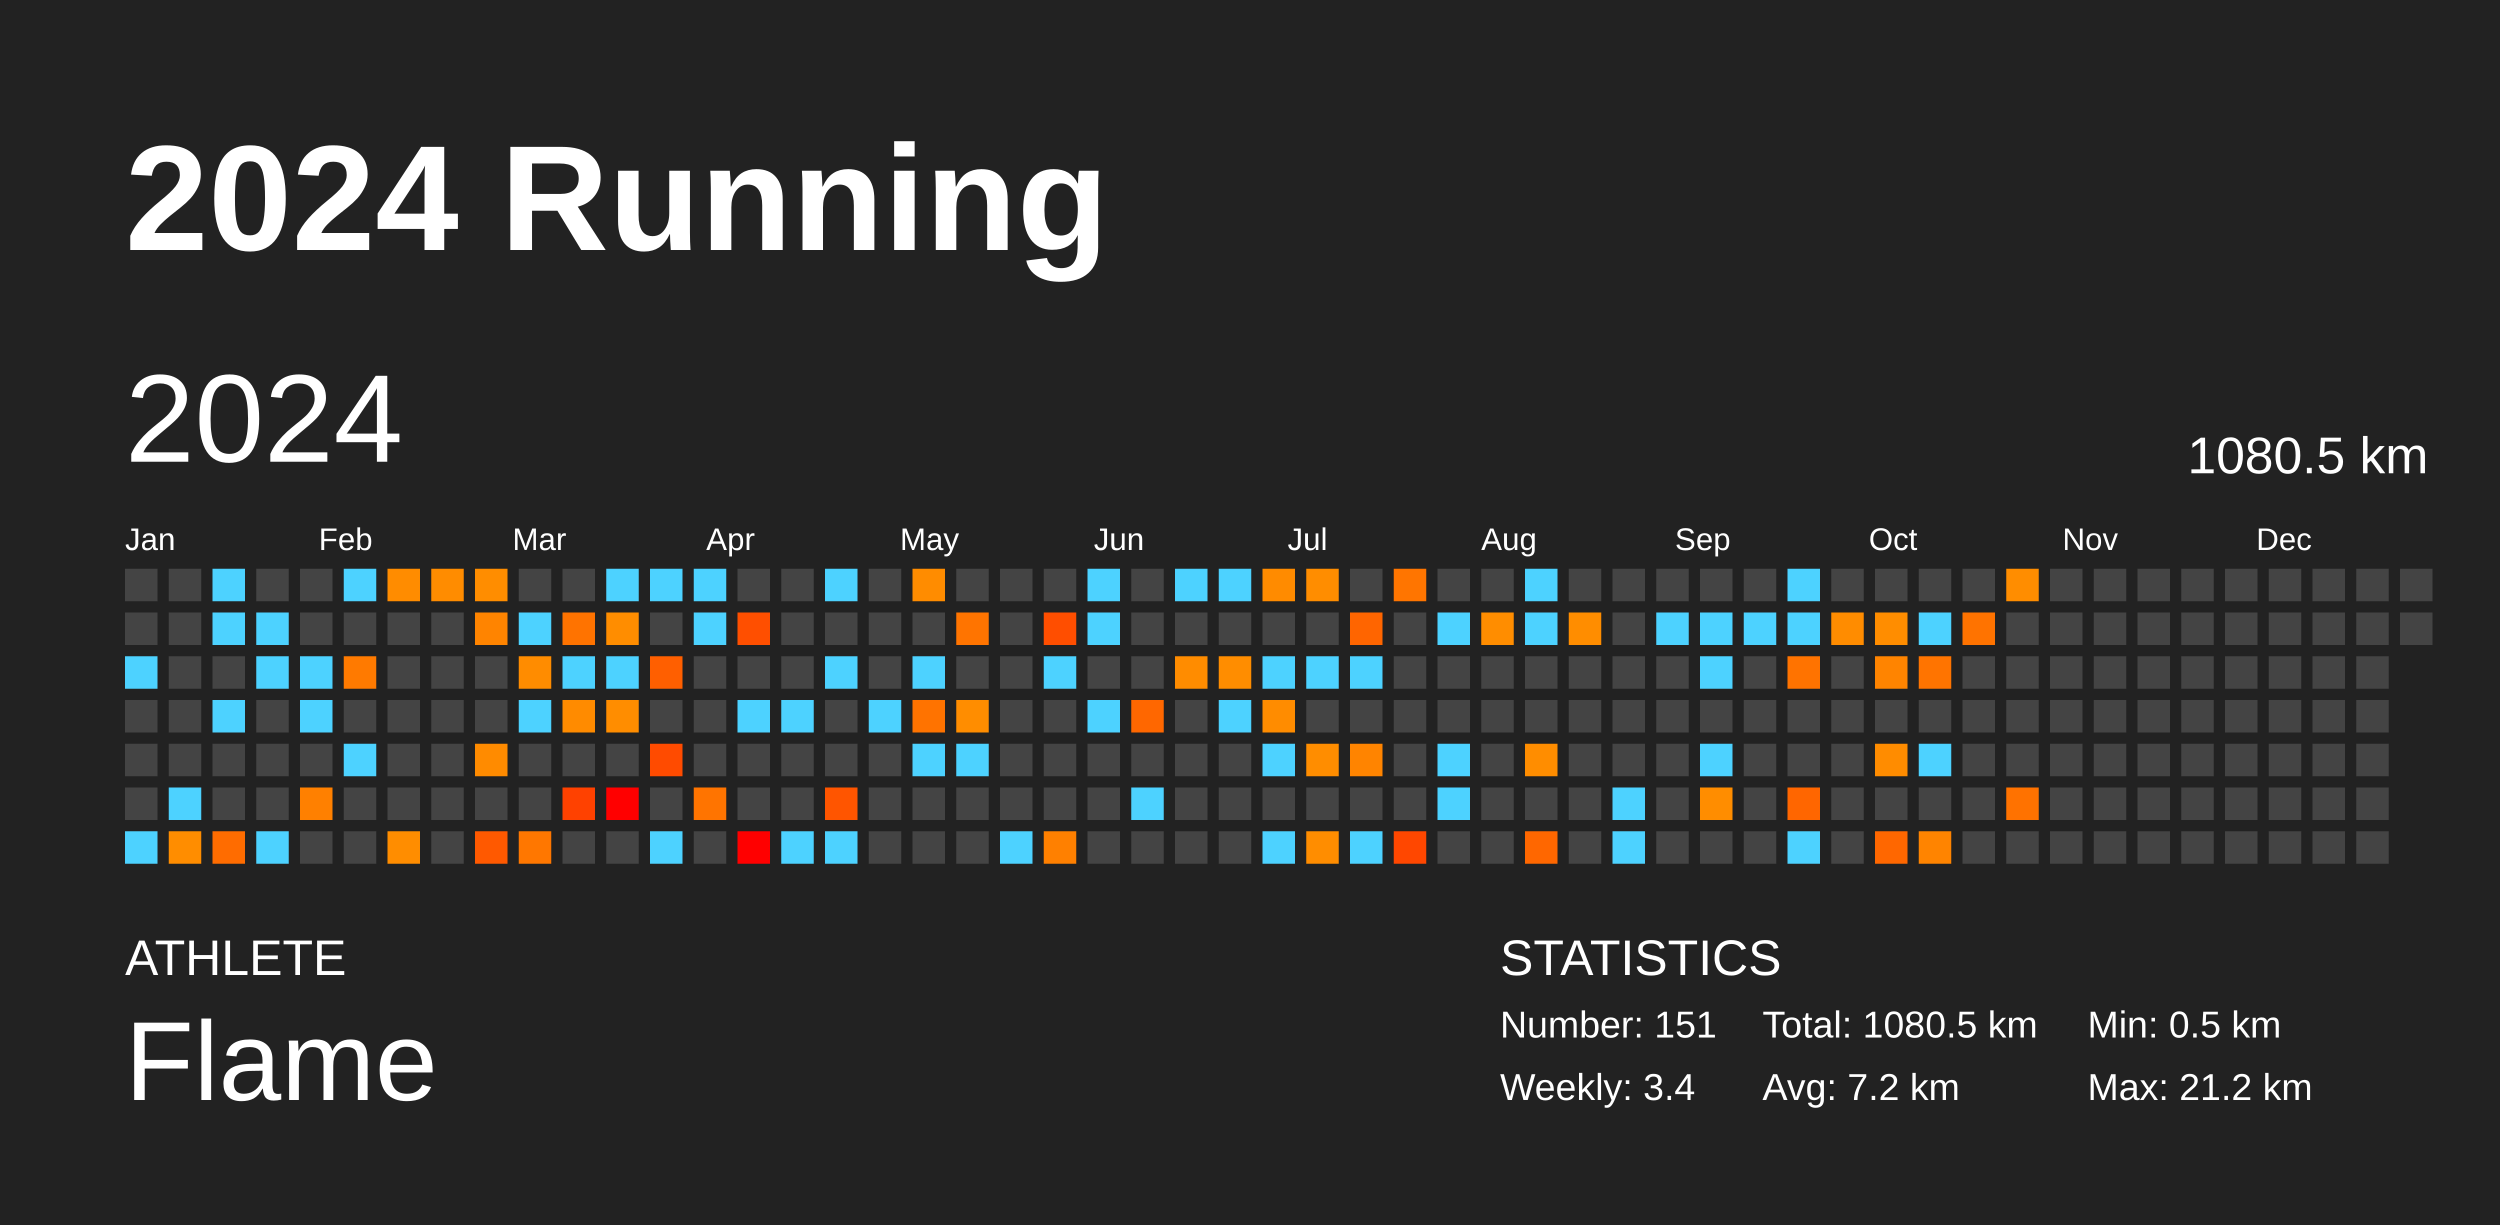
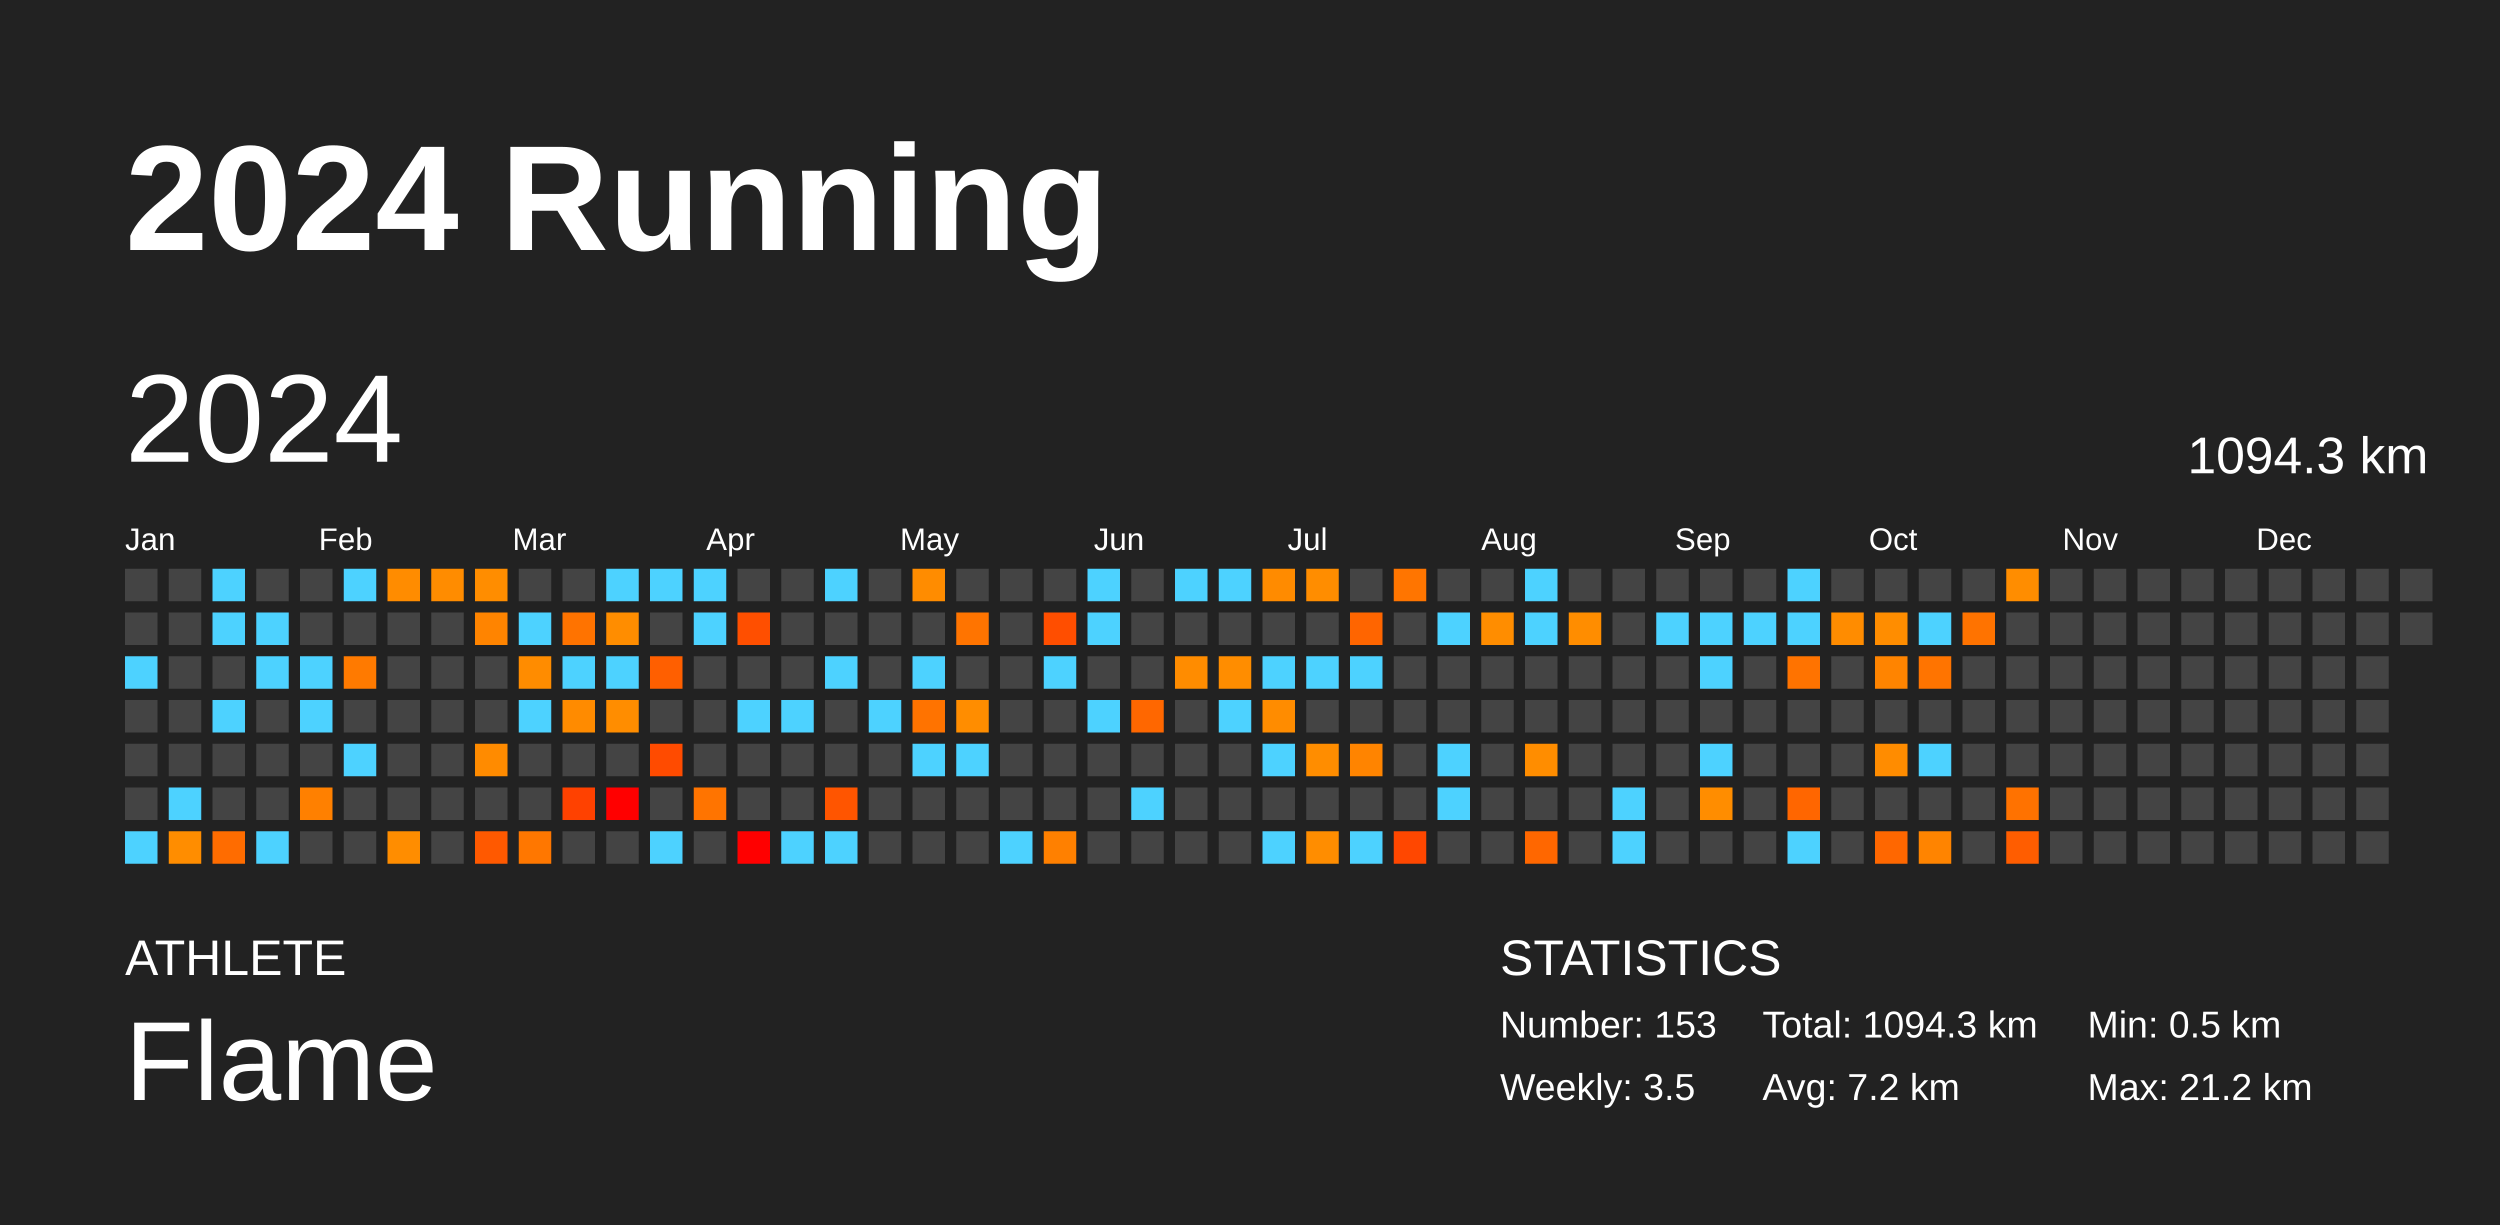
<svg xmlns="http://www.w3.org/2000/svg" baseProfile="full" height="98mm" version="1.1" viewBox="0,0,200,98" width="200mm">
  <defs />
  <rect fill="#222222" height="98" width="200" x="0" y="0" />
  <text fill="#FFFFFF" style="font-size:12px; font-family:Arial; font-weight:bold;" x="10" y="20">2024 Running</text>
  <text fill="#FFFFFF" style="font-size:4px; font-family:Arial" x="10" y="78">ATHLETE</text>
  <text fill="#FFFFFF" style="font-size:9px; font-family:Arial" x="10" y="88">Flame</text>
  <text fill="#FFFFFF" style="font-size:4px; font-family:Arial" x="120" y="78">STATISTICS</text>
-   <text fill="#FFFFFF" style="font-size:3px; font-family:Arial" x="120" y="83">Number: 151</text>
-   <text fill="#FFFFFF" style="font-size:3px; font-family:Arial" x="120" y="88">Weekly: 3.4</text>
-   <text fill="#FFFFFF" style="font-size:3px; font-family:Arial" x="141" y="83">Total: 1080.5 km</text>
+   <text fill="#FFFFFF" style="font-size:3px; font-family:Arial" x="120" y="83">Number: 153</text>
+   <text fill="#FFFFFF" style="font-size:3px; font-family:Arial" x="120" y="88">Weekly: 3.5</text>
+   <text fill="#FFFFFF" style="font-size:3px; font-family:Arial" x="141" y="83">Total: 1094.3 km</text>
  <text fill="#FFFFFF" style="font-size:3px; font-family:Arial" x="141" y="88">Avg: 7.2 km</text>
  <text fill="#FFFFFF" style="font-size:3px; font-family:Arial" x="167" y="83">Min: 0.5 km</text>
  <text fill="#FFFFFF" style="font-size:3px; font-family:Arial" x="167" y="88">Max: 21.2 km</text>
  <text dominant-baseline="hanging" fill="#FFFFFF" style="font-size:10.0px; font-family:Arial;" x="10" y="30">2024</text>
-   <text dominant-baseline="hanging" fill="#FFFFFF" style="font-size:4.125px; font-family:Arial;" x="175" y="35">1080.5 km</text>
+   <text dominant-baseline="hanging" fill="#FFFFFF" style="font-size:4.125px; font-family:Arial;" x="175" y="35">1094.3 km</text>
  <text fill="#FFFFFF" style="font-size:2.5px; font-family:Arial" x="10.0" y="44">Jan</text>
  <text fill="#FFFFFF" style="font-size:2.5px; font-family:Arial" x="25.5" y="44">Feb</text>
  <text fill="#FFFFFF" style="font-size:2.5px; font-family:Arial" x="41.0" y="44">Mar</text>
  <text fill="#FFFFFF" style="font-size:2.5px; font-family:Arial" x="56.5" y="44">Apr</text>
  <text fill="#FFFFFF" style="font-size:2.5px; font-family:Arial" x="72.0" y="44">May</text>
  <text fill="#FFFFFF" style="font-size:2.5px; font-family:Arial" x="87.5" y="44">Jun</text>
  <text fill="#FFFFFF" style="font-size:2.5px; font-family:Arial" x="103.0" y="44">Jul</text>
  <text fill="#FFFFFF" style="font-size:2.5px; font-family:Arial" x="118.5" y="44">Aug</text>
  <text fill="#FFFFFF" style="font-size:2.5px; font-family:Arial" x="134.0" y="44">Sep</text>
  <text fill="#FFFFFF" style="font-size:2.5px; font-family:Arial" x="149.5" y="44">Oct</text>
  <text fill="#FFFFFF" style="font-size:2.5px; font-family:Arial" x="165.0" y="44">Nov</text>
  <text fill="#FFFFFF" style="font-size:2.5px; font-family:Arial" x="180.5" y="44">Dec</text>
  <rect fill="#444444" height="2.6" width="2.6" x="10.0" y="45.5" />
  <rect fill="#444444" height="2.6" width="2.6" x="10.0" y="49.0" />
  <rect fill="#4dd2ff" height="2.6" width="2.6" x="10.0" y="52.5" />
  <rect fill="#444444" height="2.6" width="2.6" x="10.0" y="56.0" />
  <rect fill="#444444" height="2.6" width="2.6" x="10.0" y="59.5" />
  <rect fill="#444444" height="2.6" width="2.6" x="10.0" y="63.0" />
  <rect fill="#4dd2ff" height="2.6" width="2.6" x="10.0" y="66.5" />
  <rect fill="#444444" height="2.6" width="2.6" x="13.5" y="45.5" />
  <rect fill="#444444" height="2.6" width="2.6" x="13.5" y="49.0" />
  <rect fill="#444444" height="2.6" width="2.6" x="13.5" y="52.5" />
  <rect fill="#444444" height="2.6" width="2.6" x="13.5" y="56.0" />
  <rect fill="#444444" height="2.6" width="2.6" x="13.5" y="59.5" />
  <rect fill="#4dd2ff" height="2.6" width="2.6" x="13.5" y="63.0" />
  <rect fill="#ff8d00" height="2.6" width="2.6" x="13.5" y="66.5" />
  <rect fill="#4dd2ff" height="2.6" width="2.6" x="17.0" y="45.5" />
  <rect fill="#4dd2ff" height="2.6" width="2.6" x="17.0" y="49.0" />
  <rect fill="#444444" height="2.6" width="2.6" x="17.0" y="52.5" />
  <rect fill="#4dd2ff" height="2.6" width="2.6" x="17.0" y="56.0" />
  <rect fill="#444444" height="2.6" width="2.6" x="17.0" y="59.5" />
  <rect fill="#444444" height="2.6" width="2.6" x="17.0" y="63.0" />
  <rect fill="#ff6c00" height="2.6" width="2.6" x="17.0" y="66.5" />
  <rect fill="#444444" height="2.6" width="2.6" x="20.5" y="45.5" />
  <rect fill="#4dd2ff" height="2.6" width="2.6" x="20.5" y="49.0" />
  <rect fill="#4dd2ff" height="2.6" width="2.6" x="20.5" y="52.5" />
  <rect fill="#444444" height="2.6" width="2.6" x="20.5" y="56.0" />
  <rect fill="#444444" height="2.6" width="2.6" x="20.5" y="59.5" />
  <rect fill="#444444" height="2.6" width="2.6" x="20.5" y="63.0" />
  <rect fill="#4dd2ff" height="2.6" width="2.6" x="20.5" y="66.5" />
  <rect fill="#444444" height="2.6" width="2.6" x="24.0" y="45.5" />
  <rect fill="#444444" height="2.6" width="2.6" x="24.0" y="49.0" />
  <rect fill="#4dd2ff" height="2.6" width="2.6" x="24.0" y="52.5" />
  <rect fill="#4dd2ff" height="2.6" width="2.6" x="24.0" y="56.0" />
  <rect fill="#444444" height="2.6" width="2.6" x="24.0" y="59.5" />
  <rect fill="#ff8000" height="2.6" width="2.6" x="24.0" y="63.0" />
  <rect fill="#444444" height="2.6" width="2.6" x="24.0" y="66.5" />
  <rect fill="#4dd2ff" height="2.6" width="2.6" x="27.5" y="45.5" />
  <rect fill="#444444" height="2.6" width="2.6" x="27.5" y="49.0" />
  <rect fill="#ff7a00" height="2.6" width="2.6" x="27.5" y="52.5" />
  <rect fill="#444444" height="2.6" width="2.6" x="27.5" y="56.0" />
  <rect fill="#4dd2ff" height="2.6" width="2.6" x="27.5" y="59.5" />
  <rect fill="#444444" height="2.6" width="2.6" x="27.5" y="63.0" />
  <rect fill="#444444" height="2.6" width="2.6" x="27.5" y="66.5" />
  <rect fill="#ff8c00" height="2.6" width="2.6" x="31.0" y="45.5" />
  <rect fill="#444444" height="2.6" width="2.6" x="31.0" y="49.0" />
  <rect fill="#444444" height="2.6" width="2.6" x="31.0" y="52.5" />
  <rect fill="#444444" height="2.6" width="2.6" x="31.0" y="56.0" />
  <rect fill="#444444" height="2.6" width="2.6" x="31.0" y="59.5" />
  <rect fill="#444444" height="2.6" width="2.6" x="31.0" y="63.0" />
  <rect fill="#ff8d00" height="2.6" width="2.6" x="31.0" y="66.5" />
  <rect fill="#ff8c00" height="2.6" width="2.6" x="34.5" y="45.5" />
  <rect fill="#444444" height="2.6" width="2.6" x="34.5" y="49.0" />
  <rect fill="#444444" height="2.6" width="2.6" x="34.5" y="52.5" />
  <rect fill="#444444" height="2.6" width="2.6" x="34.5" y="56.0" />
  <rect fill="#444444" height="2.6" width="2.6" x="34.5" y="59.5" />
  <rect fill="#444444" height="2.6" width="2.6" x="34.5" y="63.0" />
  <rect fill="#444444" height="2.6" width="2.6" x="34.5" y="66.5" />
  <rect fill="#ff8d00" height="2.6" width="2.6" x="38.0" y="45.5" />
  <rect fill="#ff8400" height="2.6" width="2.6" x="38.0" y="49.0" />
  <rect fill="#444444" height="2.6" width="2.6" x="38.0" y="52.5" />
  <rect fill="#444444" height="2.6" width="2.6" x="38.0" y="56.0" />
  <rect fill="#ff8b00" height="2.6" width="2.6" x="38.0" y="59.5" />
  <rect fill="#444444" height="2.6" width="2.6" x="38.0" y="63.0" />
  <rect fill="#ff5900" height="2.6" width="2.6" x="38.0" y="66.5" />
  <rect fill="#444444" height="2.6" width="2.6" x="41.5" y="45.5" />
  <rect fill="#4dd2ff" height="2.6" width="2.6" x="41.5" y="49.0" />
  <rect fill="#ff8c00" height="2.6" width="2.6" x="41.5" y="52.5" />
  <rect fill="#4dd2ff" height="2.6" width="2.6" x="41.5" y="56.0" />
  <rect fill="#444444" height="2.6" width="2.6" x="41.5" y="59.5" />
  <rect fill="#444444" height="2.6" width="2.6" x="41.5" y="63.0" />
  <rect fill="#ff7700" height="2.6" width="2.6" x="41.5" y="66.5" />
  <rect fill="#444444" height="2.6" width="2.6" x="45.0" y="45.5" />
  <rect fill="#ff7300" height="2.6" width="2.6" x="45.0" y="49.0" />
  <rect fill="#4dd2ff" height="2.6" width="2.6" x="45.0" y="52.5" />
  <rect fill="#ff8b00" height="2.6" width="2.6" x="45.0" y="56.0" />
  <rect fill="#444444" height="2.6" width="2.6" x="45.0" y="59.5" />
  <rect fill="#ff4100" height="2.6" width="2.6" x="45.0" y="63.0" />
  <rect fill="#444444" height="2.6" width="2.6" x="45.0" y="66.5" />
  <rect fill="#4dd2ff" height="2.6" width="2.6" x="48.5" y="45.5" />
  <rect fill="#ff8d00" height="2.6" width="2.6" x="48.5" y="49.0" />
  <rect fill="#4dd2ff" height="2.6" width="2.6" x="48.5" y="52.5" />
  <rect fill="#ff8d00" height="2.6" width="2.6" x="48.5" y="56.0" />
  <rect fill="#444444" height="2.6" width="2.6" x="48.5" y="59.5" />
  <rect fill="red" height="2.6" width="2.6" x="48.5" y="63.0" />
  <rect fill="#444444" height="2.6" width="2.6" x="48.5" y="66.5" />
  <rect fill="#4dd2ff" height="2.6" width="2.6" x="52.0" y="45.5" />
  <rect fill="#444444" height="2.6" width="2.6" x="52.0" y="49.0" />
  <rect fill="#ff5f00" height="2.6" width="2.6" x="52.0" y="52.5" />
  <rect fill="#444444" height="2.6" width="2.6" x="52.0" y="56.0" />
  <rect fill="#ff4b00" height="2.6" width="2.6" x="52.0" y="59.5" />
  <rect fill="#444444" height="2.6" width="2.6" x="52.0" y="63.0" />
  <rect fill="#4dd2ff" height="2.6" width="2.6" x="52.0" y="66.5" />
  <rect fill="#4dd2ff" height="2.6" width="2.6" x="55.5" y="45.5" />
  <rect fill="#4dd2ff" height="2.6" width="2.6" x="55.5" y="49.0" />
  <rect fill="#444444" height="2.6" width="2.6" x="55.5" y="52.5" />
  <rect fill="#444444" height="2.6" width="2.6" x="55.5" y="56.0" />
  <rect fill="#444444" height="2.6" width="2.6" x="55.5" y="59.5" />
  <rect fill="#ff7400" height="2.6" width="2.6" x="55.5" y="63.0" />
  <rect fill="#444444" height="2.6" width="2.6" x="55.5" y="66.5" />
  <rect fill="#444444" height="2.6" width="2.6" x="59.0" y="45.5" />
  <rect fill="#ff4f00" height="2.6" width="2.6" x="59.0" y="49.0" />
  <rect fill="#444444" height="2.6" width="2.6" x="59.0" y="52.5" />
  <rect fill="#4dd2ff" height="2.6" width="2.6" x="59.0" y="56.0" />
  <rect fill="#444444" height="2.6" width="2.6" x="59.0" y="59.5" />
  <rect fill="#444444" height="2.6" width="2.6" x="59.0" y="63.0" />
  <rect fill="red" height="2.6" width="2.6" x="59.0" y="66.5" />
  <rect fill="#444444" height="2.6" width="2.6" x="62.5" y="45.5" />
  <rect fill="#444444" height="2.6" width="2.6" x="62.5" y="49.0" />
  <rect fill="#444444" height="2.6" width="2.6" x="62.5" y="52.5" />
  <rect fill="#4dd2ff" height="2.6" width="2.6" x="62.5" y="56.0" />
  <rect fill="#444444" height="2.6" width="2.6" x="62.5" y="59.5" />
  <rect fill="#444444" height="2.6" width="2.6" x="62.5" y="63.0" />
  <rect fill="#4dd2ff" height="2.6" width="2.6" x="62.5" y="66.5" />
  <rect fill="#4dd2ff" height="2.6" width="2.6" x="66.0" y="45.5" />
  <rect fill="#444444" height="2.6" width="2.6" x="66.0" y="49.0" />
  <rect fill="#4dd2ff" height="2.6" width="2.6" x="66.0" y="52.5" />
  <rect fill="#444444" height="2.6" width="2.6" x="66.0" y="56.0" />
  <rect fill="#444444" height="2.6" width="2.6" x="66.0" y="59.5" />
  <rect fill="#ff5500" height="2.6" width="2.6" x="66.0" y="63.0" />
  <rect fill="#4dd2ff" height="2.6" width="2.6" x="66.0" y="66.5" />
  <rect fill="#444444" height="2.6" width="2.6" x="69.5" y="45.5" />
  <rect fill="#444444" height="2.6" width="2.6" x="69.5" y="49.0" />
  <rect fill="#444444" height="2.6" width="2.6" x="69.5" y="52.5" />
  <rect fill="#4dd2ff" height="2.6" width="2.6" x="69.5" y="56.0" />
  <rect fill="#444444" height="2.6" width="2.6" x="69.5" y="59.5" />
  <rect fill="#444444" height="2.6" width="2.6" x="69.5" y="63.0" />
  <rect fill="#444444" height="2.6" width="2.6" x="69.5" y="66.5" />
  <rect fill="#ff8c00" height="2.6" width="2.6" x="73.0" y="45.5" />
  <rect fill="#444444" height="2.6" width="2.6" x="73.0" y="49.0" />
  <rect fill="#4dd2ff" height="2.6" width="2.6" x="73.0" y="52.5" />
  <rect fill="#ff7300" height="2.6" width="2.6" x="73.0" y="56.0" />
  <rect fill="#4dd2ff" height="2.6" width="2.6" x="73.0" y="59.5" />
  <rect fill="#444444" height="2.6" width="2.6" x="73.0" y="63.0" />
  <rect fill="#444444" height="2.6" width="2.6" x="73.0" y="66.5" />
  <rect fill="#444444" height="2.6" width="2.6" x="76.5" y="45.5" />
  <rect fill="#ff7400" height="2.6" width="2.6" x="76.5" y="49.0" />
  <rect fill="#444444" height="2.6" width="2.6" x="76.5" y="52.5" />
  <rect fill="#ff8d00" height="2.6" width="2.6" x="76.5" y="56.0" />
  <rect fill="#4dd2ff" height="2.6" width="2.6" x="76.5" y="59.5" />
  <rect fill="#444444" height="2.6" width="2.6" x="76.5" y="63.0" />
  <rect fill="#444444" height="2.6" width="2.6" x="76.5" y="66.5" />
  <rect fill="#444444" height="2.6" width="2.6" x="80.0" y="45.5" />
  <rect fill="#444444" height="2.6" width="2.6" x="80.0" y="49.0" />
  <rect fill="#444444" height="2.6" width="2.6" x="80.0" y="52.5" />
  <rect fill="#444444" height="2.6" width="2.6" x="80.0" y="56.0" />
  <rect fill="#444444" height="2.6" width="2.6" x="80.0" y="59.5" />
  <rect fill="#444444" height="2.6" width="2.6" x="80.0" y="63.0" />
  <rect fill="#4dd2ff" height="2.6" width="2.6" x="80.0" y="66.5" />
  <rect fill="#444444" height="2.6" width="2.6" x="83.5" y="45.5" />
  <rect fill="#ff4e00" height="2.6" width="2.6" x="83.5" y="49.0" />
  <rect fill="#4dd2ff" height="2.6" width="2.6" x="83.5" y="52.5" />
  <rect fill="#444444" height="2.6" width="2.6" x="83.5" y="56.0" />
  <rect fill="#444444" height="2.6" width="2.6" x="83.5" y="59.5" />
  <rect fill="#444444" height="2.6" width="2.6" x="83.5" y="63.0" />
  <rect fill="#ff8000" height="2.6" width="2.6" x="83.5" y="66.5" />
  <rect fill="#4dd2ff" height="2.6" width="2.6" x="87.0" y="45.5" />
  <rect fill="#4dd2ff" height="2.6" width="2.6" x="87.0" y="49.0" />
  <rect fill="#444444" height="2.6" width="2.6" x="87.0" y="52.5" />
  <rect fill="#4dd2ff" height="2.6" width="2.6" x="87.0" y="56.0" />
  <rect fill="#444444" height="2.6" width="2.6" x="87.0" y="59.5" />
  <rect fill="#444444" height="2.6" width="2.6" x="87.0" y="63.0" />
  <rect fill="#444444" height="2.6" width="2.6" x="87.0" y="66.5" />
  <rect fill="#444444" height="2.6" width="2.6" x="90.5" y="45.5" />
  <rect fill="#444444" height="2.6" width="2.6" x="90.5" y="49.0" />
  <rect fill="#444444" height="2.6" width="2.6" x="90.5" y="52.5" />
  <rect fill="#ff6700" height="2.6" width="2.6" x="90.5" y="56.0" />
  <rect fill="#444444" height="2.6" width="2.6" x="90.5" y="59.5" />
  <rect fill="#4dd2ff" height="2.6" width="2.6" x="90.5" y="63.0" />
  <rect fill="#444444" height="2.6" width="2.6" x="90.5" y="66.5" />
  <rect fill="#4dd2ff" height="2.6" width="2.6" x="94.0" y="45.5" />
  <rect fill="#444444" height="2.6" width="2.6" x="94.0" y="49.0" />
  <rect fill="#ff8c00" height="2.6" width="2.6" x="94.0" y="52.5" />
  <rect fill="#444444" height="2.6" width="2.6" x="94.0" y="56.0" />
  <rect fill="#444444" height="2.6" width="2.6" x="94.0" y="59.5" />
  <rect fill="#444444" height="2.6" width="2.6" x="94.0" y="63.0" />
  <rect fill="#444444" height="2.6" width="2.6" x="94.0" y="66.5" />
  <rect fill="#4dd2ff" height="2.6" width="2.6" x="97.5" y="45.5" />
  <rect fill="#444444" height="2.6" width="2.6" x="97.5" y="49.0" />
  <rect fill="#ff8d00" height="2.6" width="2.6" x="97.5" y="52.5" />
  <rect fill="#4dd2ff" height="2.6" width="2.6" x="97.5" y="56.0" />
  <rect fill="#444444" height="2.6" width="2.6" x="97.5" y="59.5" />
  <rect fill="#444444" height="2.6" width="2.6" x="97.5" y="63.0" />
  <rect fill="#444444" height="2.6" width="2.6" x="97.5" y="66.5" />
  <rect fill="#ff8b00" height="2.6" width="2.6" x="101.0" y="45.5" />
  <rect fill="#444444" height="2.6" width="2.6" x="101.0" y="49.0" />
  <rect fill="#4dd2ff" height="2.6" width="2.6" x="101.0" y="52.5" />
  <rect fill="#ff8c00" height="2.6" width="2.6" x="101.0" y="56.0" />
  <rect fill="#4dd2ff" height="2.6" width="2.6" x="101.0" y="59.5" />
  <rect fill="#444444" height="2.6" width="2.6" x="101.0" y="63.0" />
  <rect fill="#4dd2ff" height="2.6" width="2.6" x="101.0" y="66.5" />
  <rect fill="#ff8d00" height="2.6" width="2.6" x="104.5" y="45.5" />
  <rect fill="#444444" height="2.6" width="2.6" x="104.5" y="49.0" />
  <rect fill="#4dd2ff" height="2.6" width="2.6" x="104.5" y="52.5" />
  <rect fill="#444444" height="2.6" width="2.6" x="104.5" y="56.0" />
  <rect fill="#ff8d00" height="2.6" width="2.6" x="104.5" y="59.5" />
  <rect fill="#444444" height="2.6" width="2.6" x="104.5" y="63.0" />
  <rect fill="#ff8d00" height="2.6" width="2.6" x="104.5" y="66.5" />
  <rect fill="#444444" height="2.6" width="2.6" x="108.0" y="45.5" />
  <rect fill="#ff6500" height="2.6" width="2.6" x="108.0" y="49.0" />
  <rect fill="#4dd2ff" height="2.6" width="2.6" x="108.0" y="52.5" />
  <rect fill="#444444" height="2.6" width="2.6" x="108.0" y="56.0" />
  <rect fill="#ff8400" height="2.6" width="2.6" x="108.0" y="59.5" />
  <rect fill="#444444" height="2.6" width="2.6" x="108.0" y="63.0" />
  <rect fill="#4dd2ff" height="2.6" width="2.6" x="108.0" y="66.5" />
  <rect fill="#ff7500" height="2.6" width="2.6" x="111.5" y="45.5" />
  <rect fill="#444444" height="2.6" width="2.6" x="111.5" y="49.0" />
  <rect fill="#444444" height="2.6" width="2.6" x="111.5" y="52.5" />
  <rect fill="#444444" height="2.6" width="2.6" x="111.5" y="56.0" />
  <rect fill="#444444" height="2.6" width="2.6" x="111.5" y="59.5" />
  <rect fill="#444444" height="2.6" width="2.6" x="111.5" y="63.0" />
  <rect fill="#ff4700" height="2.6" width="2.6" x="111.5" y="66.5" />
  <rect fill="#444444" height="2.6" width="2.6" x="115.0" y="45.5" />
  <rect fill="#4dd2ff" height="2.6" width="2.6" x="115.0" y="49.0" />
  <rect fill="#444444" height="2.6" width="2.6" x="115.0" y="52.5" />
  <rect fill="#444444" height="2.6" width="2.6" x="115.0" y="56.0" />
  <rect fill="#4dd2ff" height="2.6" width="2.6" x="115.0" y="59.5" />
  <rect fill="#4dd2ff" height="2.6" width="2.6" x="115.0" y="63.0" />
  <rect fill="#444444" height="2.6" width="2.6" x="115.0" y="66.5" />
  <rect fill="#444444" height="2.6" width="2.6" x="118.5" y="45.5" />
  <rect fill="#ff8d00" height="2.6" width="2.6" x="118.5" y="49.0" />
  <rect fill="#444444" height="2.6" width="2.6" x="118.5" y="52.5" />
  <rect fill="#444444" height="2.6" width="2.6" x="118.5" y="56.0" />
  <rect fill="#444444" height="2.6" width="2.6" x="118.5" y="59.5" />
  <rect fill="#444444" height="2.6" width="2.6" x="118.5" y="63.0" />
  <rect fill="#444444" height="2.6" width="2.6" x="118.5" y="66.5" />
  <rect fill="#4dd2ff" height="2.6" width="2.6" x="122.0" y="45.5" />
  <rect fill="#4dd2ff" height="2.6" width="2.6" x="122.0" y="49.0" />
  <rect fill="#444444" height="2.6" width="2.6" x="122.0" y="52.5" />
  <rect fill="#444444" height="2.6" width="2.6" x="122.0" y="56.0" />
  <rect fill="#ff8d00" height="2.6" width="2.6" x="122.0" y="59.5" />
  <rect fill="#444444" height="2.6" width="2.6" x="122.0" y="63.0" />
  <rect fill="#ff6700" height="2.6" width="2.6" x="122.0" y="66.5" />
  <rect fill="#444444" height="2.6" width="2.6" x="125.5" y="45.5" />
  <rect fill="#ff8d00" height="2.6" width="2.6" x="125.5" y="49.0" />
  <rect fill="#444444" height="2.6" width="2.6" x="125.5" y="52.5" />
  <rect fill="#444444" height="2.6" width="2.6" x="125.5" y="56.0" />
  <rect fill="#444444" height="2.6" width="2.6" x="125.5" y="59.5" />
  <rect fill="#444444" height="2.6" width="2.6" x="125.5" y="63.0" />
  <rect fill="#444444" height="2.6" width="2.6" x="125.5" y="66.5" />
  <rect fill="#444444" height="2.6" width="2.6" x="129.0" y="45.5" />
  <rect fill="#444444" height="2.6" width="2.6" x="129.0" y="49.0" />
  <rect fill="#444444" height="2.6" width="2.6" x="129.0" y="52.5" />
  <rect fill="#444444" height="2.6" width="2.6" x="129.0" y="56.0" />
  <rect fill="#444444" height="2.6" width="2.6" x="129.0" y="59.5" />
  <rect fill="#4dd2ff" height="2.6" width="2.6" x="129.0" y="63.0" />
  <rect fill="#4dd2ff" height="2.6" width="2.6" x="129.0" y="66.5" />
  <rect fill="#444444" height="2.6" width="2.6" x="132.5" y="45.5" />
  <rect fill="#4dd2ff" height="2.6" width="2.6" x="132.5" y="49.0" />
  <rect fill="#444444" height="2.6" width="2.6" x="132.5" y="52.5" />
  <rect fill="#444444" height="2.6" width="2.6" x="132.5" y="56.0" />
  <rect fill="#444444" height="2.6" width="2.6" x="132.5" y="59.5" />
  <rect fill="#444444" height="2.6" width="2.6" x="132.5" y="63.0" />
  <rect fill="#444444" height="2.6" width="2.6" x="132.5" y="66.5" />
  <rect fill="#444444" height="2.6" width="2.6" x="136.0" y="45.5" />
  <rect fill="#4dd2ff" height="2.6" width="2.6" x="136.0" y="49.0" />
  <rect fill="#4dd2ff" height="2.6" width="2.6" x="136.0" y="52.5" />
  <rect fill="#444444" height="2.6" width="2.6" x="136.0" y="56.0" />
  <rect fill="#4dd2ff" height="2.6" width="2.6" x="136.0" y="59.5" />
  <rect fill="#ff8d00" height="2.6" width="2.6" x="136.0" y="63.0" />
  <rect fill="#444444" height="2.6" width="2.6" x="136.0" y="66.5" />
  <rect fill="#444444" height="2.6" width="2.6" x="139.5" y="45.5" />
  <rect fill="#4dd2ff" height="2.6" width="2.6" x="139.5" y="49.0" />
  <rect fill="#444444" height="2.6" width="2.6" x="139.5" y="52.5" />
  <rect fill="#444444" height="2.6" width="2.6" x="139.5" y="56.0" />
  <rect fill="#444444" height="2.6" width="2.6" x="139.5" y="59.5" />
  <rect fill="#444444" height="2.6" width="2.6" x="139.5" y="63.0" />
  <rect fill="#444444" height="2.6" width="2.6" x="139.5" y="66.5" />
  <rect fill="#4dd2ff" height="2.6" width="2.6" x="143.0" y="45.5" />
  <rect fill="#4dd2ff" height="2.6" width="2.6" x="143.0" y="49.0" />
  <rect fill="#ff7300" height="2.6" width="2.6" x="143.0" y="52.5" />
  <rect fill="#444444" height="2.6" width="2.6" x="143.0" y="56.0" />
  <rect fill="#444444" height="2.6" width="2.6" x="143.0" y="59.5" />
  <rect fill="#ff6600" height="2.6" width="2.6" x="143.0" y="63.0" />
  <rect fill="#4dd2ff" height="2.6" width="2.6" x="143.0" y="66.5" />
  <rect fill="#444444" height="2.6" width="2.6" x="146.5" y="45.5" />
  <rect fill="#ff8c00" height="2.6" width="2.6" x="146.5" y="49.0" />
  <rect fill="#444444" height="2.6" width="2.6" x="146.5" y="52.5" />
  <rect fill="#444444" height="2.6" width="2.6" x="146.5" y="56.0" />
  <rect fill="#444444" height="2.6" width="2.6" x="146.5" y="59.5" />
  <rect fill="#444444" height="2.6" width="2.6" x="146.5" y="63.0" />
  <rect fill="#444444" height="2.6" width="2.6" x="146.5" y="66.5" />
  <rect fill="#444444" height="2.6" width="2.6" x="150.0" y="45.5" />
  <rect fill="#ff8d00" height="2.6" width="2.6" x="150.0" y="49.0" />
  <rect fill="#ff8400" height="2.6" width="2.6" x="150.0" y="52.5" />
  <rect fill="#444444" height="2.6" width="2.6" x="150.0" y="56.0" />
  <rect fill="#ff8c00" height="2.6" width="2.6" x="150.0" y="59.5" />
  <rect fill="#444444" height="2.6" width="2.6" x="150.0" y="63.0" />
  <rect fill="#ff6700" height="2.6" width="2.6" x="150.0" y="66.5" />
  <rect fill="#444444" height="2.6" width="2.6" x="153.5" y="45.5" />
  <rect fill="#4dd2ff" height="2.6" width="2.6" x="153.5" y="49.0" />
  <rect fill="#ff7400" height="2.6" width="2.6" x="153.5" y="52.5" />
  <rect fill="#444444" height="2.6" width="2.6" x="153.5" y="56.0" />
  <rect fill="#4dd2ff" height="2.6" width="2.6" x="153.5" y="59.5" />
  <rect fill="#444444" height="2.6" width="2.6" x="153.5" y="63.0" />
  <rect fill="#ff8400" height="2.6" width="2.6" x="153.5" y="66.5" />
  <rect fill="#444444" height="2.6" width="2.6" x="157.0" y="45.5" />
  <rect fill="#ff7300" height="2.6" width="2.6" x="157.0" y="49.0" />
  <rect fill="#444444" height="2.6" width="2.6" x="157.0" y="52.5" />
  <rect fill="#444444" height="2.6" width="2.6" x="157.0" y="56.0" />
  <rect fill="#444444" height="2.6" width="2.6" x="157.0" y="59.5" />
  <rect fill="#444444" height="2.6" width="2.6" x="157.0" y="63.0" />
  <rect fill="#444444" height="2.6" width="2.6" x="157.0" y="66.5" />
  <rect fill="#ff8d00" height="2.6" width="2.6" x="160.5" y="45.5" />
  <rect fill="#444444" height="2.6" width="2.6" x="160.5" y="49.0" />
  <rect fill="#444444" height="2.6" width="2.6" x="160.5" y="52.5" />
  <rect fill="#444444" height="2.6" width="2.6" x="160.5" y="56.0" />
  <rect fill="#444444" height="2.6" width="2.6" x="160.5" y="59.5" />
  <rect fill="#ff7200" height="2.6" width="2.6" x="160.5" y="63.0" />
-   <rect fill="#444444" height="2.6" width="2.6" x="160.5" y="66.5" />
+   <rect fill="#ff5d00" height="2.6" width="2.6" x="160.5" y="66.5" />
  <rect fill="#444444" height="2.6" width="2.6" x="164.0" y="45.5" />
  <rect fill="#444444" height="2.6" width="2.6" x="164.0" y="49.0" />
  <rect fill="#444444" height="2.6" width="2.6" x="164.0" y="52.5" />
  <rect fill="#444444" height="2.6" width="2.6" x="164.0" y="56.0" />
  <rect fill="#444444" height="2.6" width="2.6" x="164.0" y="59.5" />
  <rect fill="#444444" height="2.6" width="2.6" x="164.0" y="63.0" />
  <rect fill="#444444" height="2.6" width="2.6" x="164.0" y="66.5" />
  <rect fill="#444444" height="2.6" width="2.6" x="167.5" y="45.5" />
  <rect fill="#444444" height="2.6" width="2.6" x="167.5" y="49.0" />
  <rect fill="#444444" height="2.6" width="2.6" x="167.5" y="52.5" />
  <rect fill="#444444" height="2.6" width="2.6" x="167.5" y="56.0" />
  <rect fill="#444444" height="2.6" width="2.6" x="167.5" y="59.5" />
  <rect fill="#444444" height="2.6" width="2.6" x="167.5" y="63.0" />
  <rect fill="#444444" height="2.6" width="2.6" x="167.5" y="66.5" />
  <rect fill="#444444" height="2.6" width="2.6" x="171.0" y="45.5" />
  <rect fill="#444444" height="2.6" width="2.6" x="171.0" y="49.0" />
  <rect fill="#444444" height="2.6" width="2.6" x="171.0" y="52.5" />
  <rect fill="#444444" height="2.6" width="2.6" x="171.0" y="56.0" />
  <rect fill="#444444" height="2.6" width="2.6" x="171.0" y="59.5" />
  <rect fill="#444444" height="2.6" width="2.6" x="171.0" y="63.0" />
  <rect fill="#444444" height="2.6" width="2.6" x="171.0" y="66.5" />
  <rect fill="#444444" height="2.6" width="2.6" x="174.5" y="45.5" />
  <rect fill="#444444" height="2.6" width="2.6" x="174.5" y="49.0" />
  <rect fill="#444444" height="2.6" width="2.6" x="174.5" y="52.5" />
  <rect fill="#444444" height="2.6" width="2.6" x="174.5" y="56.0" />
  <rect fill="#444444" height="2.6" width="2.6" x="174.5" y="59.5" />
  <rect fill="#444444" height="2.6" width="2.6" x="174.5" y="63.0" />
  <rect fill="#444444" height="2.6" width="2.6" x="174.5" y="66.5" />
  <rect fill="#444444" height="2.6" width="2.6" x="178.0" y="45.5" />
  <rect fill="#444444" height="2.6" width="2.6" x="178.0" y="49.0" />
  <rect fill="#444444" height="2.6" width="2.6" x="178.0" y="52.5" />
  <rect fill="#444444" height="2.6" width="2.6" x="178.0" y="56.0" />
  <rect fill="#444444" height="2.6" width="2.6" x="178.0" y="59.5" />
  <rect fill="#444444" height="2.6" width="2.6" x="178.0" y="63.0" />
  <rect fill="#444444" height="2.6" width="2.6" x="178.0" y="66.5" />
  <rect fill="#444444" height="2.6" width="2.6" x="181.5" y="45.5" />
  <rect fill="#444444" height="2.6" width="2.6" x="181.5" y="49.0" />
  <rect fill="#444444" height="2.6" width="2.6" x="181.5" y="52.5" />
  <rect fill="#444444" height="2.6" width="2.6" x="181.5" y="56.0" />
  <rect fill="#444444" height="2.6" width="2.6" x="181.5" y="59.5" />
  <rect fill="#444444" height="2.6" width="2.6" x="181.5" y="63.0" />
  <rect fill="#444444" height="2.6" width="2.6" x="181.5" y="66.5" />
  <rect fill="#444444" height="2.6" width="2.6" x="185.0" y="45.5" />
  <rect fill="#444444" height="2.6" width="2.6" x="185.0" y="49.0" />
  <rect fill="#444444" height="2.6" width="2.6" x="185.0" y="52.5" />
  <rect fill="#444444" height="2.6" width="2.6" x="185.0" y="56.0" />
  <rect fill="#444444" height="2.6" width="2.6" x="185.0" y="59.5" />
  <rect fill="#444444" height="2.6" width="2.6" x="185.0" y="63.0" />
  <rect fill="#444444" height="2.6" width="2.6" x="185.0" y="66.5" />
  <rect fill="#444444" height="2.6" width="2.6" x="188.5" y="45.5" />
  <rect fill="#444444" height="2.6" width="2.6" x="188.5" y="49.0" />
  <rect fill="#444444" height="2.6" width="2.6" x="188.5" y="52.5" />
  <rect fill="#444444" height="2.6" width="2.6" x="188.5" y="56.0" />
  <rect fill="#444444" height="2.6" width="2.6" x="188.5" y="59.5" />
  <rect fill="#444444" height="2.6" width="2.6" x="188.5" y="63.0" />
  <rect fill="#444444" height="2.6" width="2.6" x="188.5" y="66.5" />
  <rect fill="#444444" height="2.6" width="2.6" x="192.0" y="45.5" />
  <rect fill="#444444" height="2.6" width="2.6" x="192.0" y="49.0" />
</svg>
